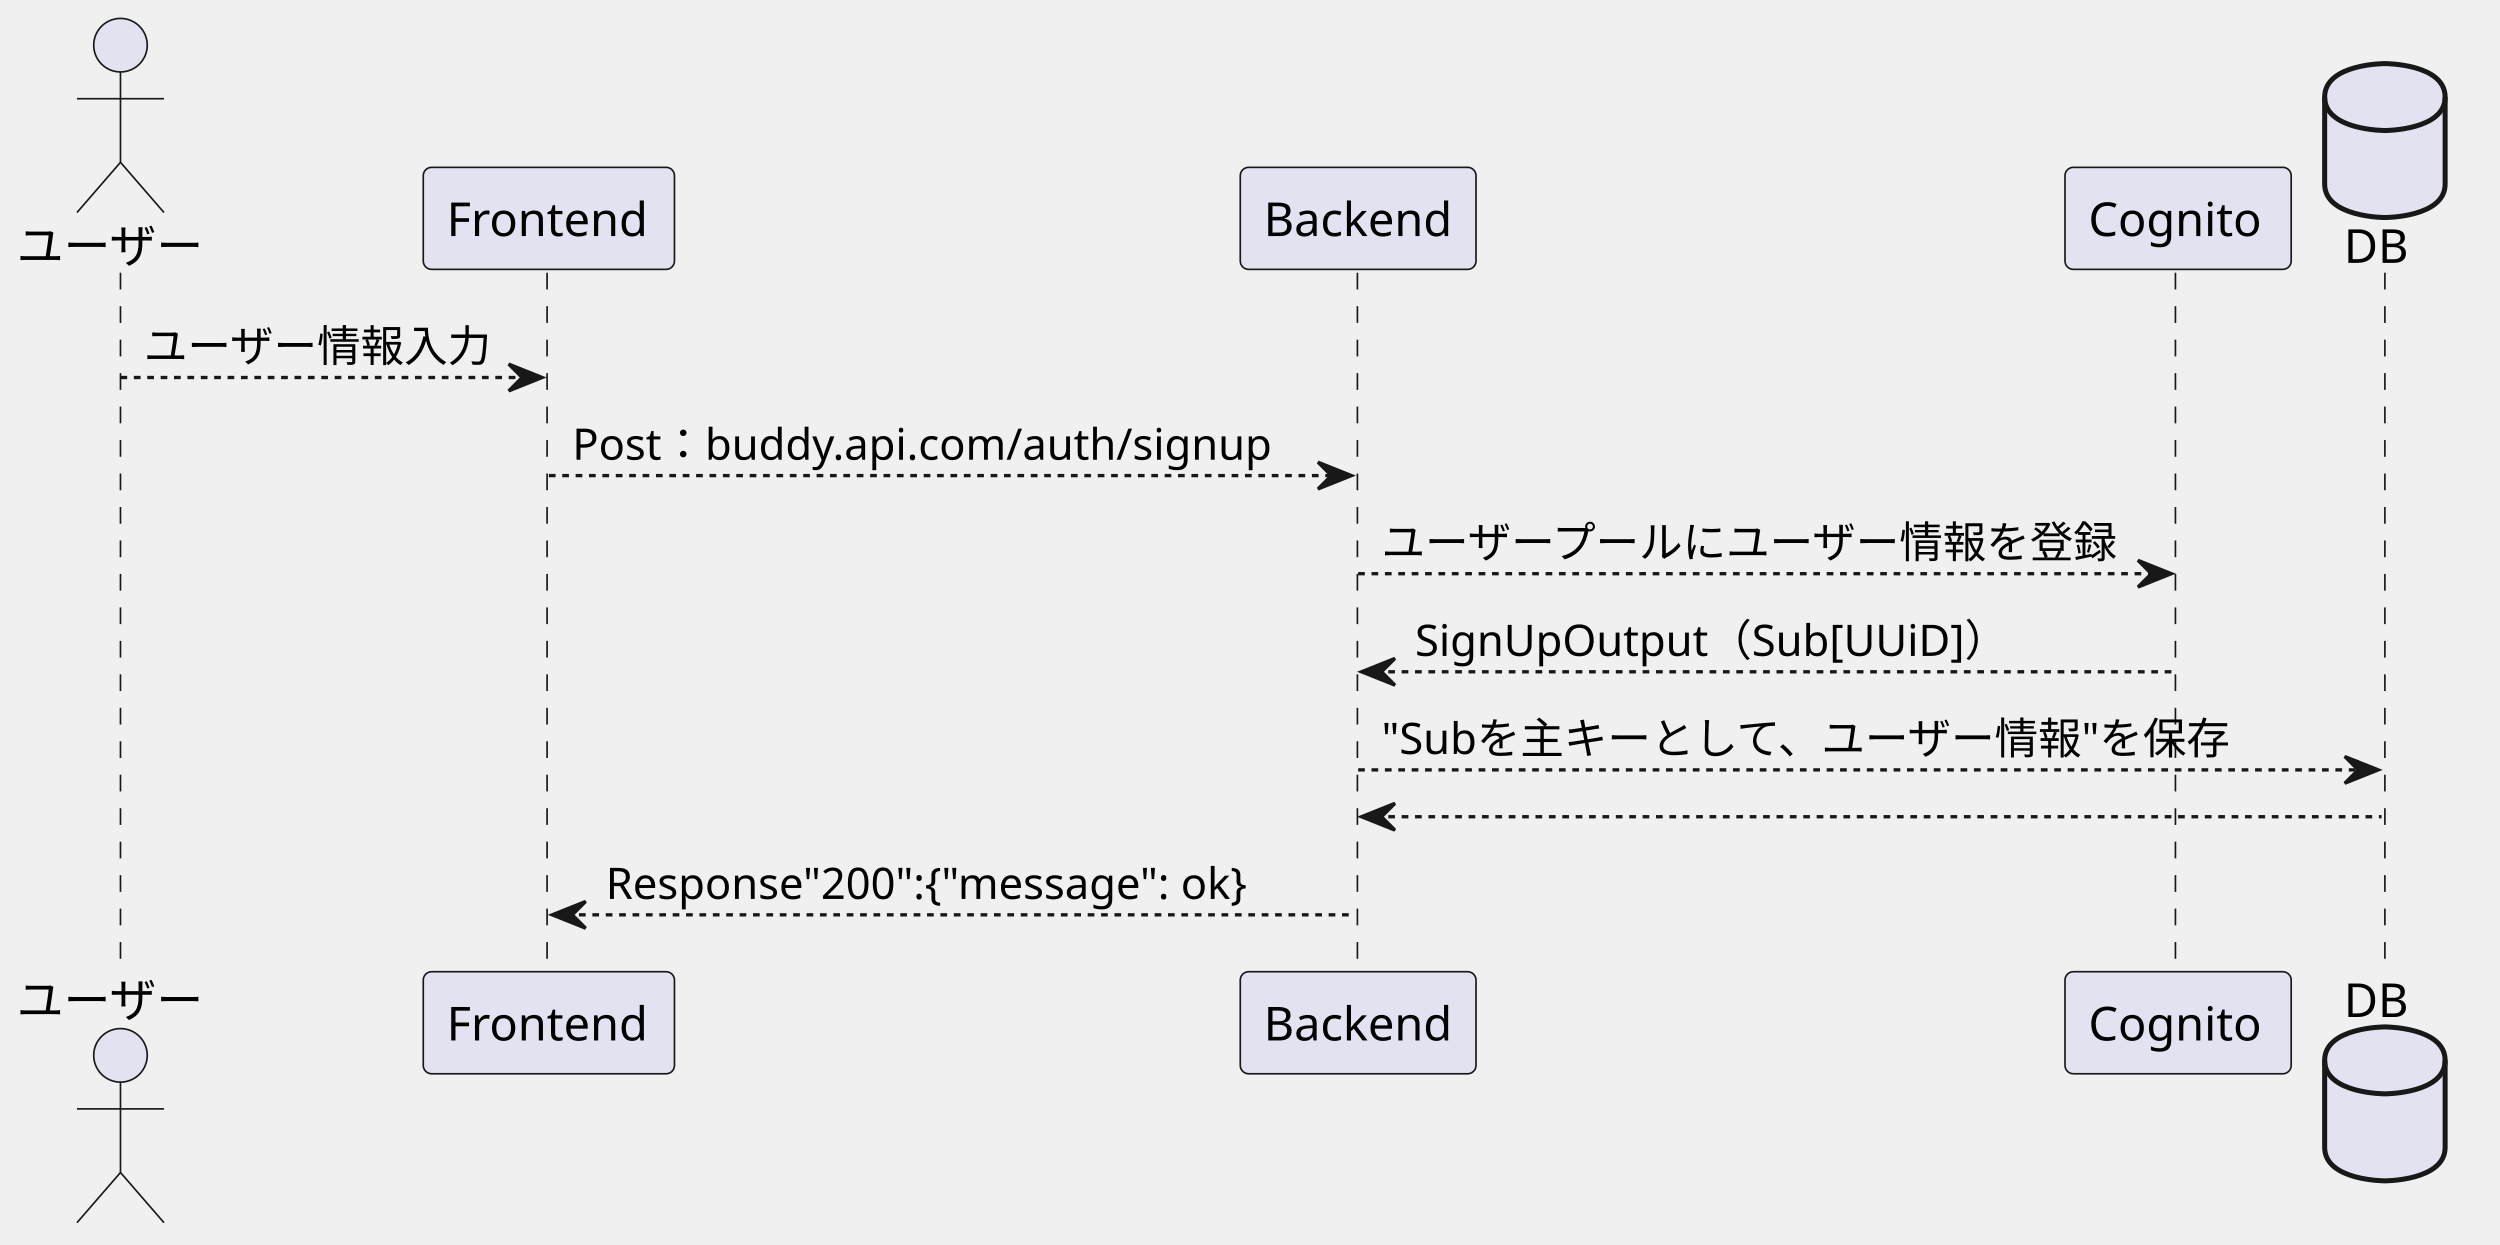
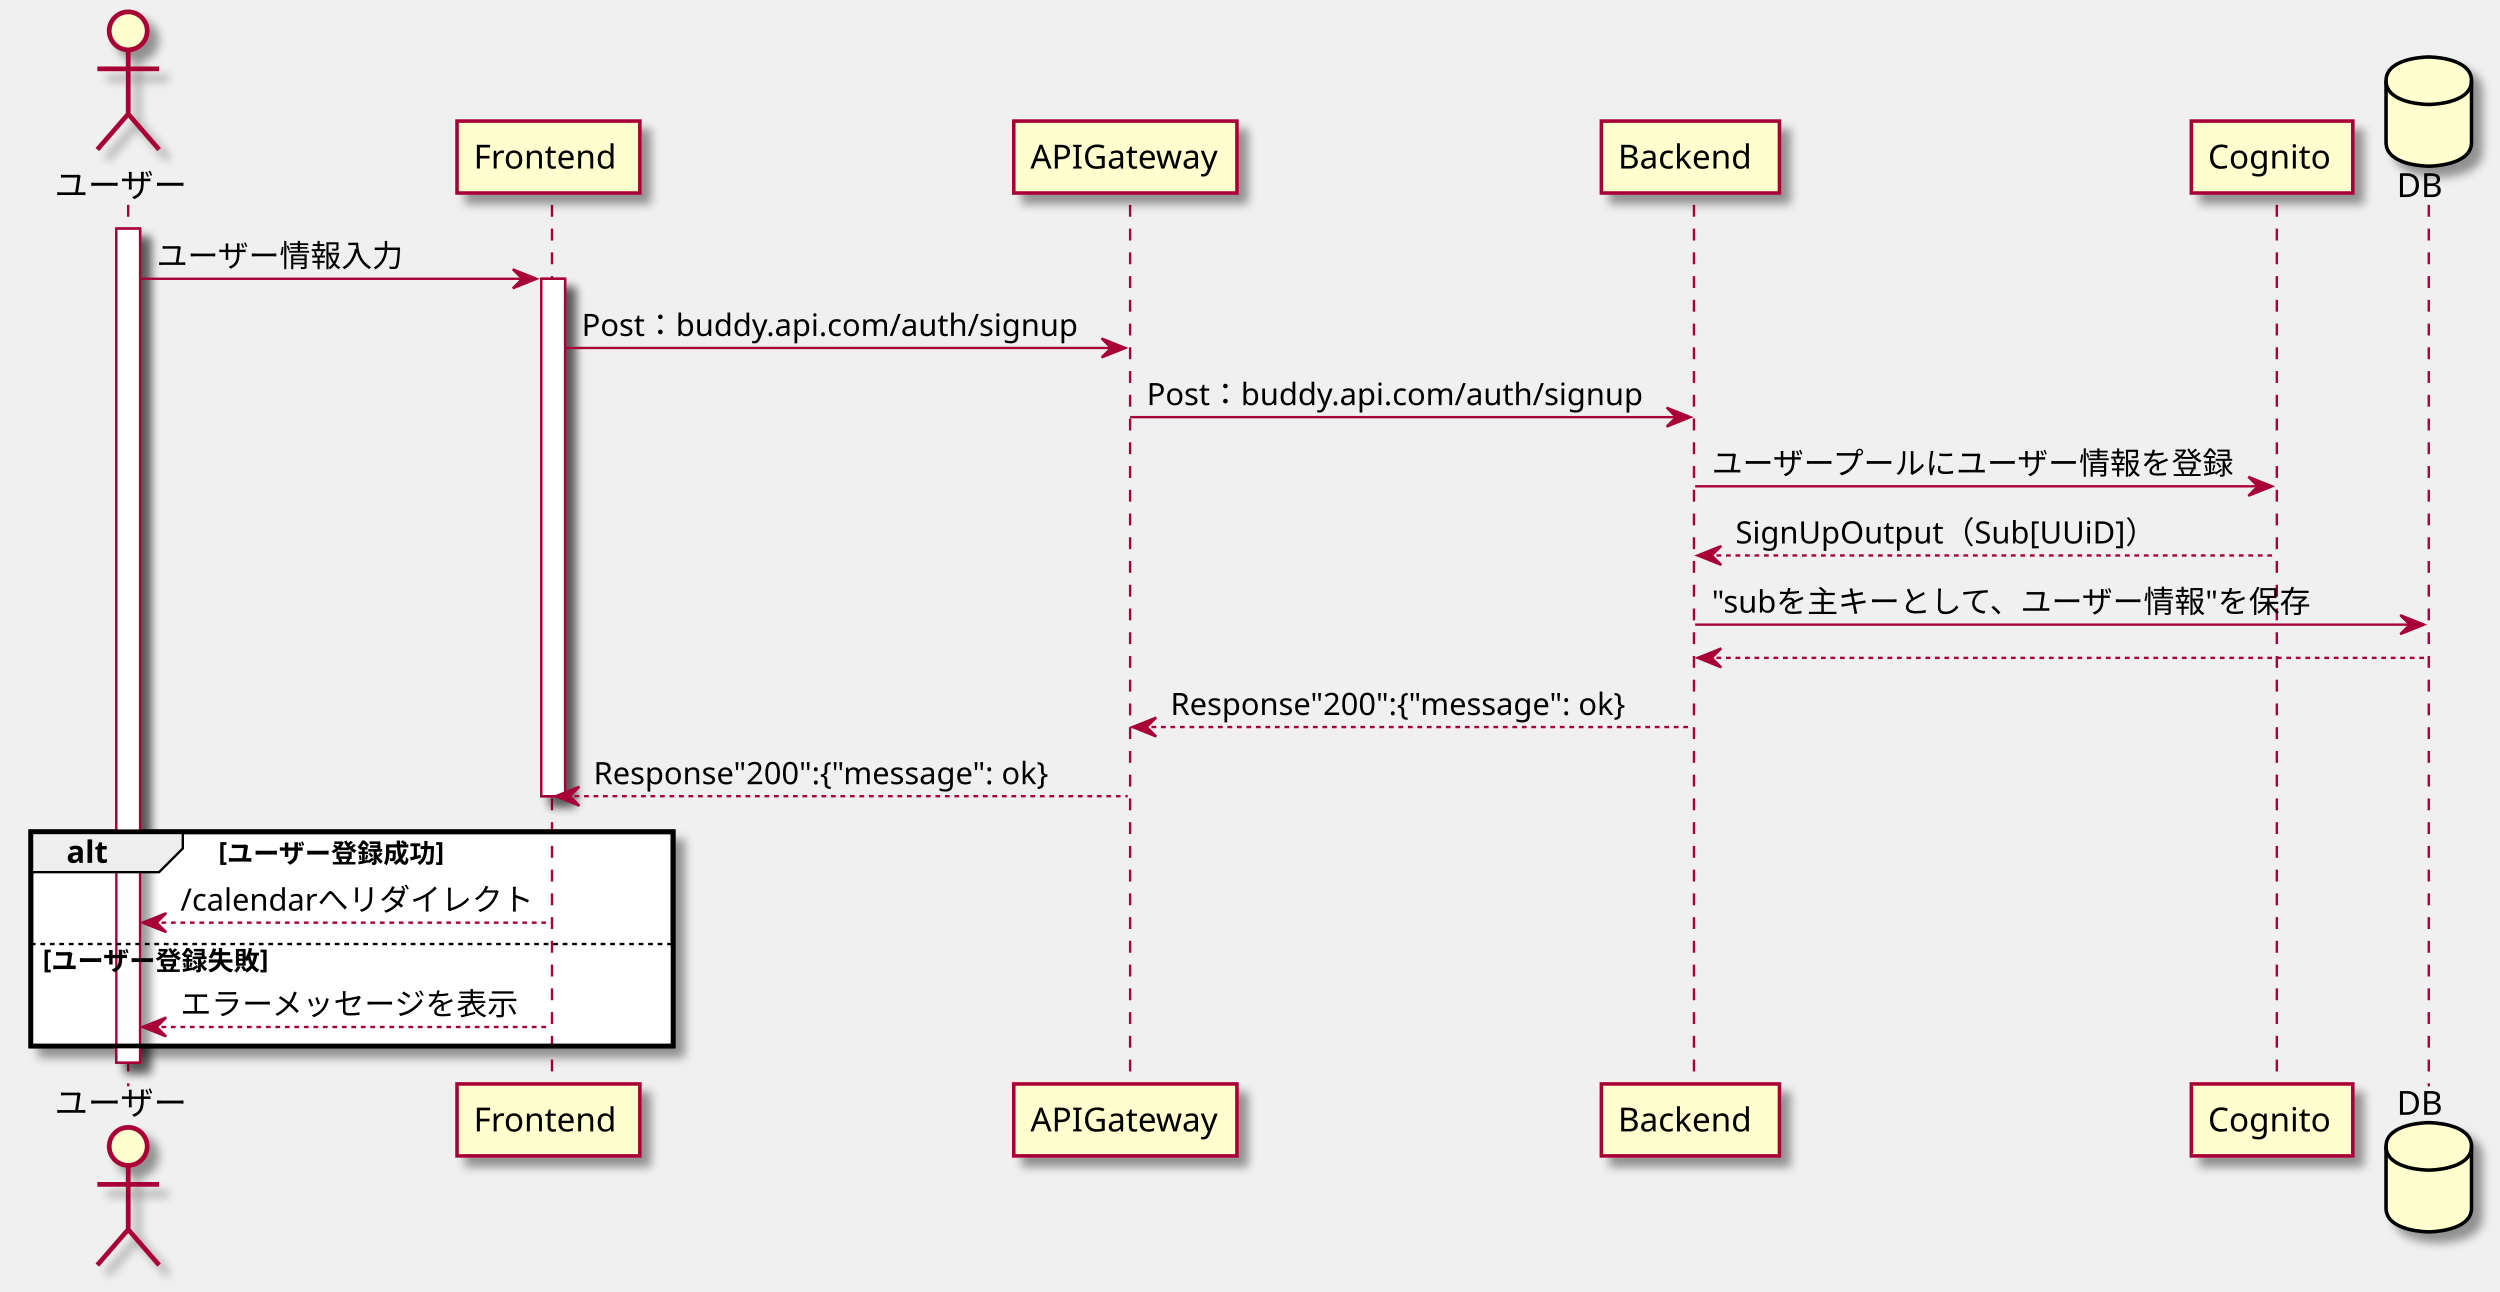
- <svg xmlns="http://www.w3.org/2000/svg" contentStyleType="text/css" height="372px" preserveAspectRatio="none" style="width:747px;height:372px;background:#FFFFFF;" version="1.1" viewBox="0 0 747 372" width="747px" zoomAndPan="magnify">
-   <defs />
+ <svg xmlns="http://www.w3.org/2000/svg" contentScriptType="application/ecmascript" contentStyleType="text/css" height="544px" preserveAspectRatio="none" style="width:1053px;height:544px;" version="1.1" viewBox="0 0 1053 544" width="1053px" zoomAndPan="magnify">
+   <defs>
+     <filter height="300%" id="f17ze0mpzvbtau" width="300%" x="-1" y="-1">
+       <feGaussianBlur result="blurOut" stdDeviation="2.0" />
+       <feColorMatrix in="blurOut" result="blurOut2" type="matrix" values="0 0 0 0 0 0 0 0 0 0 0 0 0 0 0 0 0 0 .4 0" />
+       <feOffset dx="4.0" dy="4.0" in="blurOut2" result="blurOut3" />
+       <feBlend in="SourceGraphic" in2="blurOut3" mode="normal" />
+     </filter>
+   </defs>
  <g>
-     <line style="stroke:#181818;stroke-width:0.5;stroke-dasharray:5.0,5.0;" x1="36" x2="36" y1="81.488" y2="291.352" />
-     <line style="stroke:#181818;stroke-width:0.5;stroke-dasharray:5.0,5.0;" x1="163.471" x2="163.471" y1="81.488" y2="291.352" />
-     <line style="stroke:#181818;stroke-width:0.5;stroke-dasharray:5.0,5.0;" x1="405.595" x2="405.595" y1="81.488" y2="291.352" />
-     <line style="stroke:#181818;stroke-width:0.5;stroke-dasharray:5.0,5.0;" x1="650.02" x2="650.02" y1="81.488" y2="291.352" />
-     <line style="stroke:#181818;stroke-width:0.5;stroke-dasharray:5.0,5.0;" x1="712.607" x2="712.607" y1="81.488" y2="291.352" />
-     <text fill="#000000" font-family="sans-serif" font-size="14" lengthAdjust="spacing" textLength="56" x="5" y="78.535">ユーザー</text>
-     <ellipse cx="36" cy="13.5" fill="#E2E2F0" rx="8" ry="8" style="stroke:#181818;stroke-width:0.5;" />
-     <path d="M36,21.5 L36,48.5 M23,29.5 L49,29.5 M36,48.5 L23,63.5 M36,48.5 L49,63.5 " fill="none" style="stroke:#181818;stroke-width:0.5;" />
-     <text fill="#000000" font-family="sans-serif" font-size="14" lengthAdjust="spacing" textLength="56" x="5" y="303.887">ユーザー</text>
-     <ellipse cx="36" cy="315.34" fill="#E2E2F0" rx="8" ry="8" style="stroke:#181818;stroke-width:0.5;" />
-     <path d="M36,323.34 L36,350.34 M23,331.34 L49,331.34 M36,350.34 L23,365.34 M36,350.34 L49,365.34 " fill="none" style="stroke:#181818;stroke-width:0.5;" />
-     <rect fill="#E2E2F0" height="30.488" rx="2.5" ry="2.5" style="stroke:#181818;stroke-width:0.5;" width="75.059" x="126.471" y="50" />
-     <text fill="#000000" font-family="sans-serif" font-size="14" lengthAdjust="spacing" textLength="61.059" x="133.471" y="70.535">Frontend</text>
-     <rect fill="#E2E2F0" height="30.488" rx="2.5" ry="2.5" style="stroke:#181818;stroke-width:0.5;" width="75.059" x="126.471" y="290.352" />
-     <text fill="#000000" font-family="sans-serif" font-size="14" lengthAdjust="spacing" textLength="61.059" x="133.471" y="310.887">Frontend</text>
-     <rect fill="#E2E2F0" height="30.488" rx="2.5" ry="2.5" style="stroke:#181818;stroke-width:0.5;" width="70.438" x="370.595" y="50" />
-     <text fill="#000000" font-family="sans-serif" font-size="14" lengthAdjust="spacing" textLength="56.438" x="377.595" y="70.535">Backend</text>
-     <rect fill="#E2E2F0" height="30.488" rx="2.5" ry="2.5" style="stroke:#181818;stroke-width:0.5;" width="70.438" x="370.595" y="290.352" />
-     <text fill="#000000" font-family="sans-serif" font-size="14" lengthAdjust="spacing" textLength="56.438" x="377.595" y="310.887">Backend</text>
-     <rect fill="#E2E2F0" height="30.488" rx="2.5" ry="2.5" style="stroke:#181818;stroke-width:0.5;" width="67.587" x="617.02" y="50" />
-     <text fill="#000000" font-family="sans-serif" font-size="14" lengthAdjust="spacing" textLength="53.587" x="624.02" y="70.535">Cognito</text>
-     <rect fill="#E2E2F0" height="30.488" rx="2.5" ry="2.5" style="stroke:#181818;stroke-width:0.5;" width="67.587" x="617.02" y="290.352" />
-     <text fill="#000000" font-family="sans-serif" font-size="14" lengthAdjust="spacing" textLength="53.587" x="624.02" y="310.887">Cognito</text>
-     <text fill="#000000" font-family="sans-serif" font-size="14" lengthAdjust="spacing" textLength="18.539" x="700.337" y="78.535">DB</text>
-     <path d="M694.607,29 C694.607,19 712.607,19 712.607,19 C712.607,19 730.607,19 730.607,29 L730.607,55 C730.607,65 712.607,65 712.607,65 C712.607,65 694.607,65 694.607,55 L694.607,29 " fill="#E2E2F0" style="stroke:#181818;stroke-width:1.5;" />
-     <path d="M694.607,29 C694.607,39 712.607,39 712.607,39 C712.607,39 730.607,39 730.607,29 " fill="none" style="stroke:#181818;stroke-width:1.5;" />
-     <text fill="#000000" font-family="sans-serif" font-size="14" lengthAdjust="spacing" textLength="18.539" x="700.337" y="303.887">DB</text>
-     <path d="M694.607,316.84 C694.607,306.84 712.607,306.84 712.607,306.84 C712.607,306.84 730.607,306.84 730.607,316.84 L730.607,342.84 C730.607,352.84 712.607,352.84 712.607,352.84 C712.607,352.84 694.607,352.84 694.607,342.84 L694.607,316.84 " fill="#E2E2F0" style="stroke:#181818;stroke-width:1.5;" />
-     <path d="M694.607,316.84 C694.607,326.84 712.607,326.84 712.607,326.84 C712.607,326.84 730.607,326.84 730.607,316.84 " fill="none" style="stroke:#181818;stroke-width:1.5;" />
-     <polygon fill="#181818" points="152,108.799,162,112.799,152,116.799,156,112.799" style="stroke:#181818;stroke-width:1.0;" />
-     <line style="stroke:#181818;stroke-width:1.0;stroke-dasharray:2.0,2.0;" x1="36" x2="158" y1="112.799" y2="112.799" />
-     <text fill="#000000" font-family="sans-serif" font-size="13" lengthAdjust="spacing" textLength="104" x="43" y="108.057">ユーザー情報入力</text>
-     <polygon fill="#181818" points="393.813,138.109,403.813,142.109,393.813,146.109,397.813,142.109" style="stroke:#181818;stroke-width:1.0;" />
-     <line style="stroke:#181818;stroke-width:1.0;stroke-dasharray:2.0,2.0;" x1="164" x2="399.813" y1="142.109" y2="142.109" />
-     <text fill="#000000" font-family="sans-serif" font-size="13" lengthAdjust="spacing" textLength="217.814" x="171" y="137.367">Post：buddy.api.com/auth/signup</text>
-     <polygon fill="#181818" points="638.813,167.42,648.813,171.42,638.813,175.42,642.813,171.42" style="stroke:#181818;stroke-width:1.0;" />
-     <line style="stroke:#181818;stroke-width:1.0;stroke-dasharray:2.0,2.0;" x1="405.813" x2="644.813" y1="171.42" y2="171.42" />
-     <text fill="#000000" font-family="sans-serif" font-size="13" lengthAdjust="spacing" textLength="221" x="412.813" y="166.678">ユーザープールにユーザー情報を登録</text>
-     <polygon fill="#181818" points="416.813,196.731,406.813,200.731,416.813,204.731,412.813,200.731" style="stroke:#181818;stroke-width:1.0;" />
-     <line style="stroke:#181818;stroke-width:1.0;stroke-dasharray:2.0,2.0;" x1="410.813" x2="649.813" y1="200.731" y2="200.731" />
-     <text fill="#000000" font-family="sans-serif" font-size="13" lengthAdjust="spacing" textLength="177.481" x="422.813" y="195.988">SignUpOutput（Sub[UUiD]）</text>
-     <polygon fill="#181818" points="700.607,226.041,710.607,230.041,700.607,234.041,704.607,230.041" style="stroke:#181818;stroke-width:1.0;" />
-     <line style="stroke:#181818;stroke-width:1.0;stroke-dasharray:2.0,2.0;" x1="405.813" x2="706.607" y1="230.041" y2="230.041" />
-     <text fill="#000000" font-family="sans-serif" font-size="13" lengthAdjust="spacing" textLength="253.963" x="412.813" y="225.299">"Subを主キーとして、ユーザー情報"を保存</text>
-     <polygon fill="#181818" points="416.813,240.041,406.813,244.041,416.813,248.041,412.813,244.041" style="stroke:#181818;stroke-width:1.0;" />
-     <line style="stroke:#181818;stroke-width:1.0;stroke-dasharray:2.0,2.0;" x1="410.813" x2="711.607" y1="244.041" y2="244.041" />
-     <polygon fill="#181818" points="175,269.352,165,273.352,175,277.352,171,273.352" style="stroke:#181818;stroke-width:1.0;" />
-     <line style="stroke:#181818;stroke-width:1.0;stroke-dasharray:2.0,2.0;" x1="169" x2="404.813" y1="273.352" y2="273.352" />
-     <text fill="#000000" font-family="sans-serif" font-size="13" lengthAdjust="spacing" textLength="195.819" x="181" y="268.609">Response"200":{"message": ok}</text>
+     <rect fill="#FFFFFF" filter="url(#f17ze0mpzvbtau)" height="351.266" style="stroke: #A80036; stroke-width: 1.0;" width="10" x="49" y="96.297" />
+     <rect fill="#FFFFFF" filter="url(#f17ze0mpzvbtau)" height="217.93" style="stroke: #A80036; stroke-width: 1.0;" width="10" x="228" y="117.43" />
+     <rect fill="#FFFFFF" filter="url(#f17ze0mpzvbtau)" height="90.203" style="stroke: #000000; stroke-width: 2.0;" width="270.5" x="13" y="350.359" />
+     <rect fill="#FFFFFF" height="43.938" style="stroke: none; stroke-width: 1.0;" width="270.5" x="13" y="396.625" />
+     <line style="stroke: #A80036; stroke-width: 1.0; stroke-dasharray: 5.0,5.0;" x1="54" x2="54" y1="86.297" y2="457.562" />
+     <line style="stroke: #A80036; stroke-width: 1.0; stroke-dasharray: 5.0,5.0;" x1="232.5" x2="232.5" y1="86.297" y2="457.562" />
+     <line style="stroke: #A80036; stroke-width: 1.0; stroke-dasharray: 5.0,5.0;" x1="476" x2="476" y1="86.297" y2="457.562" />
+     <line style="stroke: #A80036; stroke-width: 1.0; stroke-dasharray: 5.0,5.0;" x1="713.5" x2="713.5" y1="86.297" y2="457.562" />
+     <line style="stroke: #A80036; stroke-width: 1.0; stroke-dasharray: 5.0,5.0;" x1="959" x2="959" y1="86.297" y2="457.562" />
+     <line style="stroke: #A80036; stroke-width: 1.0; stroke-dasharray: 5.0,5.0;" x1="1023" x2="1023" y1="86.297" y2="457.562" />
+     <text fill="#000000" font-family="sans-serif" font-size="14" lengthAdjust="spacingAndGlyphs" textLength="56" x="23" y="82.995">ユーザー</text>
+     <ellipse cx="54" cy="13" fill="#FEFECE" filter="url(#f17ze0mpzvbtau)" rx="8" ry="8" style="stroke: #A80036; stroke-width: 2.0;" />
+     <path d="M54,21 L54,48 M41,29 L67,29 M54,48 L41,63 M54,48 L67,63 " fill="none" filter="url(#f17ze0mpzvbtau)" style="stroke: #A80036; stroke-width: 2.0;" />
+     <text fill="#000000" font-family="sans-serif" font-size="14" lengthAdjust="spacingAndGlyphs" textLength="56" x="23" y="469.558">ユーザー</text>
+     <ellipse cx="54" cy="482.859" fill="#FEFECE" filter="url(#f17ze0mpzvbtau)" rx="8" ry="8" style="stroke: #A80036; stroke-width: 2.0;" />
+     <path d="M54,490.859 L54,517.859 M41,498.859 L67,498.859 M54,517.859 L41,532.859 M54,517.859 L67,532.859 " fill="none" filter="url(#f17ze0mpzvbtau)" style="stroke: #A80036; stroke-width: 2.0;" />
+     <rect fill="#FEFECE" filter="url(#f17ze0mpzvbtau)" height="30.297" style="stroke: #A80036; stroke-width: 1.5;" width="77" x="192.5" y="51" />
+     <text fill="#000000" font-family="sans-serif" font-size="14" lengthAdjust="spacingAndGlyphs" textLength="63" x="199.5" y="70.995">Frontend</text>
+     <rect fill="#FEFECE" filter="url(#f17ze0mpzvbtau)" height="30.297" style="stroke: #A80036; stroke-width: 1.5;" width="77" x="192.5" y="456.562" />
+     <text fill="#000000" font-family="sans-serif" font-size="14" lengthAdjust="spacingAndGlyphs" textLength="63" x="199.5" y="476.558">Frontend</text>
+     <rect fill="#FEFECE" filter="url(#f17ze0mpzvbtau)" height="30.297" style="stroke: #A80036; stroke-width: 1.5;" width="94" x="427" y="51" />
+     <text fill="#000000" font-family="sans-serif" font-size="14" lengthAdjust="spacingAndGlyphs" textLength="80" x="434" y="70.995">APIGateway</text>
+     <rect fill="#FEFECE" filter="url(#f17ze0mpzvbtau)" height="30.297" style="stroke: #A80036; stroke-width: 1.5;" width="94" x="427" y="456.562" />
+     <text fill="#000000" font-family="sans-serif" font-size="14" lengthAdjust="spacingAndGlyphs" textLength="80" x="434" y="476.558">APIGateway</text>
+     <rect fill="#FEFECE" filter="url(#f17ze0mpzvbtau)" height="30.297" style="stroke: #A80036; stroke-width: 1.5;" width="75" x="674.5" y="51" />
+     <text fill="#000000" font-family="sans-serif" font-size="14" lengthAdjust="spacingAndGlyphs" textLength="61" x="681.5" y="70.995">Backend</text>
+     <rect fill="#FEFECE" filter="url(#f17ze0mpzvbtau)" height="30.297" style="stroke: #A80036; stroke-width: 1.5;" width="75" x="674.5" y="456.562" />
+     <text fill="#000000" font-family="sans-serif" font-size="14" lengthAdjust="spacingAndGlyphs" textLength="61" x="681.5" y="476.558">Backend</text>
+     <rect fill="#FEFECE" filter="url(#f17ze0mpzvbtau)" height="30.297" style="stroke: #A80036; stroke-width: 1.5;" width="68" x="923" y="51" />
+     <text fill="#000000" font-family="sans-serif" font-size="14" lengthAdjust="spacingAndGlyphs" textLength="54" x="930" y="70.995">Cognito</text>
+     <rect fill="#FEFECE" filter="url(#f17ze0mpzvbtau)" height="30.297" style="stroke: #A80036; stroke-width: 1.5;" width="68" x="923" y="456.562" />
+     <text fill="#000000" font-family="sans-serif" font-size="14" lengthAdjust="spacingAndGlyphs" textLength="54" x="930" y="476.558">Cognito</text>
+     <text fill="#000000" font-family="sans-serif" font-size="14" lengthAdjust="spacingAndGlyphs" textLength="21" x="1009.5" y="82.995">DB</text>
+     <path d="M1005,34 C1005,24 1023,24 1023,24 C1023,24 1041,24 1041,34 L1041,60 C1041,70 1023,70 1023,70 C1023,70 1005,70 1005,60 L1005,34 " fill="#FEFECE" filter="url(#f17ze0mpzvbtau)" style="stroke: #000000; stroke-width: 1.5;" />
+     <path d="M1005,34 C1005,44 1023,44 1023,44 C1023,44 1041,44 1041,34 " fill="none" style="stroke: #000000; stroke-width: 1.5;" />
+     <text fill="#000000" font-family="sans-serif" font-size="14" lengthAdjust="spacingAndGlyphs" textLength="21" x="1009.5" y="469.558">DB</text>
+     <path d="M1005,482.859 C1005,472.859 1023,472.859 1023,472.859 C1023,472.859 1041,472.859 1041,482.859 L1041,508.859 C1041,518.859 1023,518.859 1023,518.859 C1023,518.859 1005,518.859 1005,508.859 L1005,482.859 " fill="#FEFECE" filter="url(#f17ze0mpzvbtau)" style="stroke: #000000; stroke-width: 1.5;" />
+     <path d="M1005,482.859 C1005,492.859 1023,492.859 1023,492.859 C1023,492.859 1041,492.859 1041,482.859 " fill="none" style="stroke: #000000; stroke-width: 1.5;" />
+     <rect fill="#FFFFFF" filter="url(#f17ze0mpzvbtau)" height="351.266" style="stroke: #A80036; stroke-width: 1.0;" width="10" x="49" y="96.297" />
+     <rect fill="#FFFFFF" filter="url(#f17ze0mpzvbtau)" height="217.93" style="stroke: #A80036; stroke-width: 1.0;" width="10" x="228" y="117.43" />
+     <polygon fill="#A80036" points="216,113.43,226,117.43,216,121.43,220,117.43" style="stroke: #A80036; stroke-width: 1.0;" />
+     <line style="stroke: #A80036; stroke-width: 1.0;" x1="59" x2="222" y1="117.43" y2="117.43" />
+     <text fill="#000000" font-family="sans-serif" font-size="13" lengthAdjust="spacingAndGlyphs" textLength="104" x="66" y="112.364">ユーザー情報入力</text>
+     <polygon fill="#A80036" points="464,142.562,474,146.562,464,150.562,468,146.562" style="stroke: #A80036; stroke-width: 1.0;" />
+     <line style="stroke: #A80036; stroke-width: 1.0;" x1="238" x2="470" y1="146.562" y2="146.562" />
+     <text fill="#000000" font-family="sans-serif" font-size="13" lengthAdjust="spacingAndGlyphs" textLength="214" x="245" y="141.497">Post：buddy.api.com/auth/signup</text>
+     <polygon fill="#A80036" points="702,171.695,712,175.695,702,179.695,706,175.695" style="stroke: #A80036; stroke-width: 1.0;" />
+     <line style="stroke: #A80036; stroke-width: 1.0;" x1="476" x2="708" y1="175.695" y2="175.695" />
+     <text fill="#000000" font-family="sans-serif" font-size="13" lengthAdjust="spacingAndGlyphs" textLength="214" x="483" y="170.629">Post：buddy.api.com/auth/signup</text>
+     <polygon fill="#A80036" points="947,200.828,957,204.828,947,208.828,951,204.828" style="stroke: #A80036; stroke-width: 1.0;" />
+     <line style="stroke: #A80036; stroke-width: 1.0;" x1="714" x2="953" y1="204.828" y2="204.828" />
+     <text fill="#000000" font-family="sans-serif" font-size="13" lengthAdjust="spacingAndGlyphs" textLength="221" x="721" y="199.762">ユーザープールにユーザー情報を登録</text>
+     <polygon fill="#A80036" points="725,229.961,715,233.961,725,237.961,721,233.961" style="stroke: #A80036; stroke-width: 1.0;" />
+     <line style="stroke: #A80036; stroke-width: 1.0; stroke-dasharray: 2.0,2.0;" x1="719" x2="958" y1="233.961" y2="233.961" />
+     <text fill="#000000" font-family="sans-serif" font-size="13" lengthAdjust="spacingAndGlyphs" textLength="184" x="731" y="228.895">SignUpOutput（Sub[UUiD]）</text>
+     <polygon fill="#A80036" points="1011,259.094,1021,263.094,1011,267.094,1015,263.094" style="stroke: #A80036; stroke-width: 1.0;" />
+     <line style="stroke: #A80036; stroke-width: 1.0;" x1="714" x2="1017" y1="263.094" y2="263.094" />
+     <text fill="#000000" font-family="sans-serif" font-size="13" lengthAdjust="spacingAndGlyphs" textLength="254" x="721" y="258.028">"subを主キーとして、ユーザー情報"を保存</text>
+     <polygon fill="#A80036" points="725,273.094,715,277.094,725,281.094,721,277.094" style="stroke: #A80036; stroke-width: 1.0;" />
+     <line style="stroke: #A80036; stroke-width: 1.0; stroke-dasharray: 2.0,2.0;" x1="719" x2="1022" y1="277.094" y2="277.094" />
+     <polygon fill="#A80036" points="487,302.227,477,306.227,487,310.227,483,306.227" style="stroke: #A80036; stroke-width: 1.0;" />
+     <line style="stroke: #A80036; stroke-width: 1.0; stroke-dasharray: 2.0,2.0;" x1="481" x2="713" y1="306.227" y2="306.227" />
+     <text fill="#000000" font-family="sans-serif" font-size="13" lengthAdjust="spacingAndGlyphs" textLength="208" x="493" y="301.161">Response"200":{"message": ok}</text>
+     <polygon fill="#A80036" points="244,331.359,234,335.359,244,339.359,240,335.359" style="stroke: #A80036; stroke-width: 1.0;" />
+     <line style="stroke: #A80036; stroke-width: 1.0; stroke-dasharray: 2.0,2.0;" x1="238" x2="475" y1="335.359" y2="335.359" />
+     <text fill="#000000" font-family="sans-serif" font-size="13" lengthAdjust="spacingAndGlyphs" textLength="208" x="250" y="330.293">Response"200":{"message": ok}</text>
+     <path d="M13,350.359 L77,350.359 L77,357.359 L67,367.359 L13,367.359 L13,350.359 " fill="#EEEEEE" style="stroke: #000000; stroke-width: 1.0;" />
+     <rect fill="none" height="90.203" style="stroke: #000000; stroke-width: 2.0;" width="270.5" x="13" y="350.359" />
+     <text fill="#000000" font-family="sans-serif" font-size="13" font-weight="bold" lengthAdjust="spacingAndGlyphs" textLength="19" x="28" y="363.426">alt</text>
+     <text fill="#000000" font-family="sans-serif" font-size="11" font-weight="bold" lengthAdjust="spacingAndGlyphs" textLength="98" x="92" y="362.57">[ユーザー登録成功]</text>
+     <polygon fill="#A80036" points="70,384.625,60,388.625,70,392.625,66,388.625" style="stroke: #A80036; stroke-width: 1.0;" />
+     <line style="stroke: #A80036; stroke-width: 1.0; stroke-dasharray: 2.0,2.0;" x1="64" x2="232" y1="388.625" y2="388.625" />
+     <text fill="#000000" font-family="sans-serif" font-size="13" lengthAdjust="spacingAndGlyphs" textLength="150" x="76" y="383.559">/calendarへリダイレクト</text>
+     <line style="stroke: #000000; stroke-width: 1.0; stroke-dasharray: 2.0,2.0;" x1="13" x2="283.5" y1="397.625" y2="397.625" />
+     <text fill="#000000" font-family="sans-serif" font-size="11" font-weight="bold" lengthAdjust="spacingAndGlyphs" textLength="98" x="18" y="407.835">[ユーザー登録失敗]</text>
+     <polygon fill="#A80036" points="70,428.562,60,432.562,70,436.562,66,432.562" style="stroke: #A80036; stroke-width: 1.0;" />
+     <line style="stroke: #A80036; stroke-width: 1.0; stroke-dasharray: 2.0,2.0;" x1="64" x2="232" y1="432.562" y2="432.562" />
+     <text fill="#000000" font-family="sans-serif" font-size="13" lengthAdjust="spacingAndGlyphs" textLength="143" x="76" y="427.497">エラーメッセージを表示</text>
  </g>
</svg>
